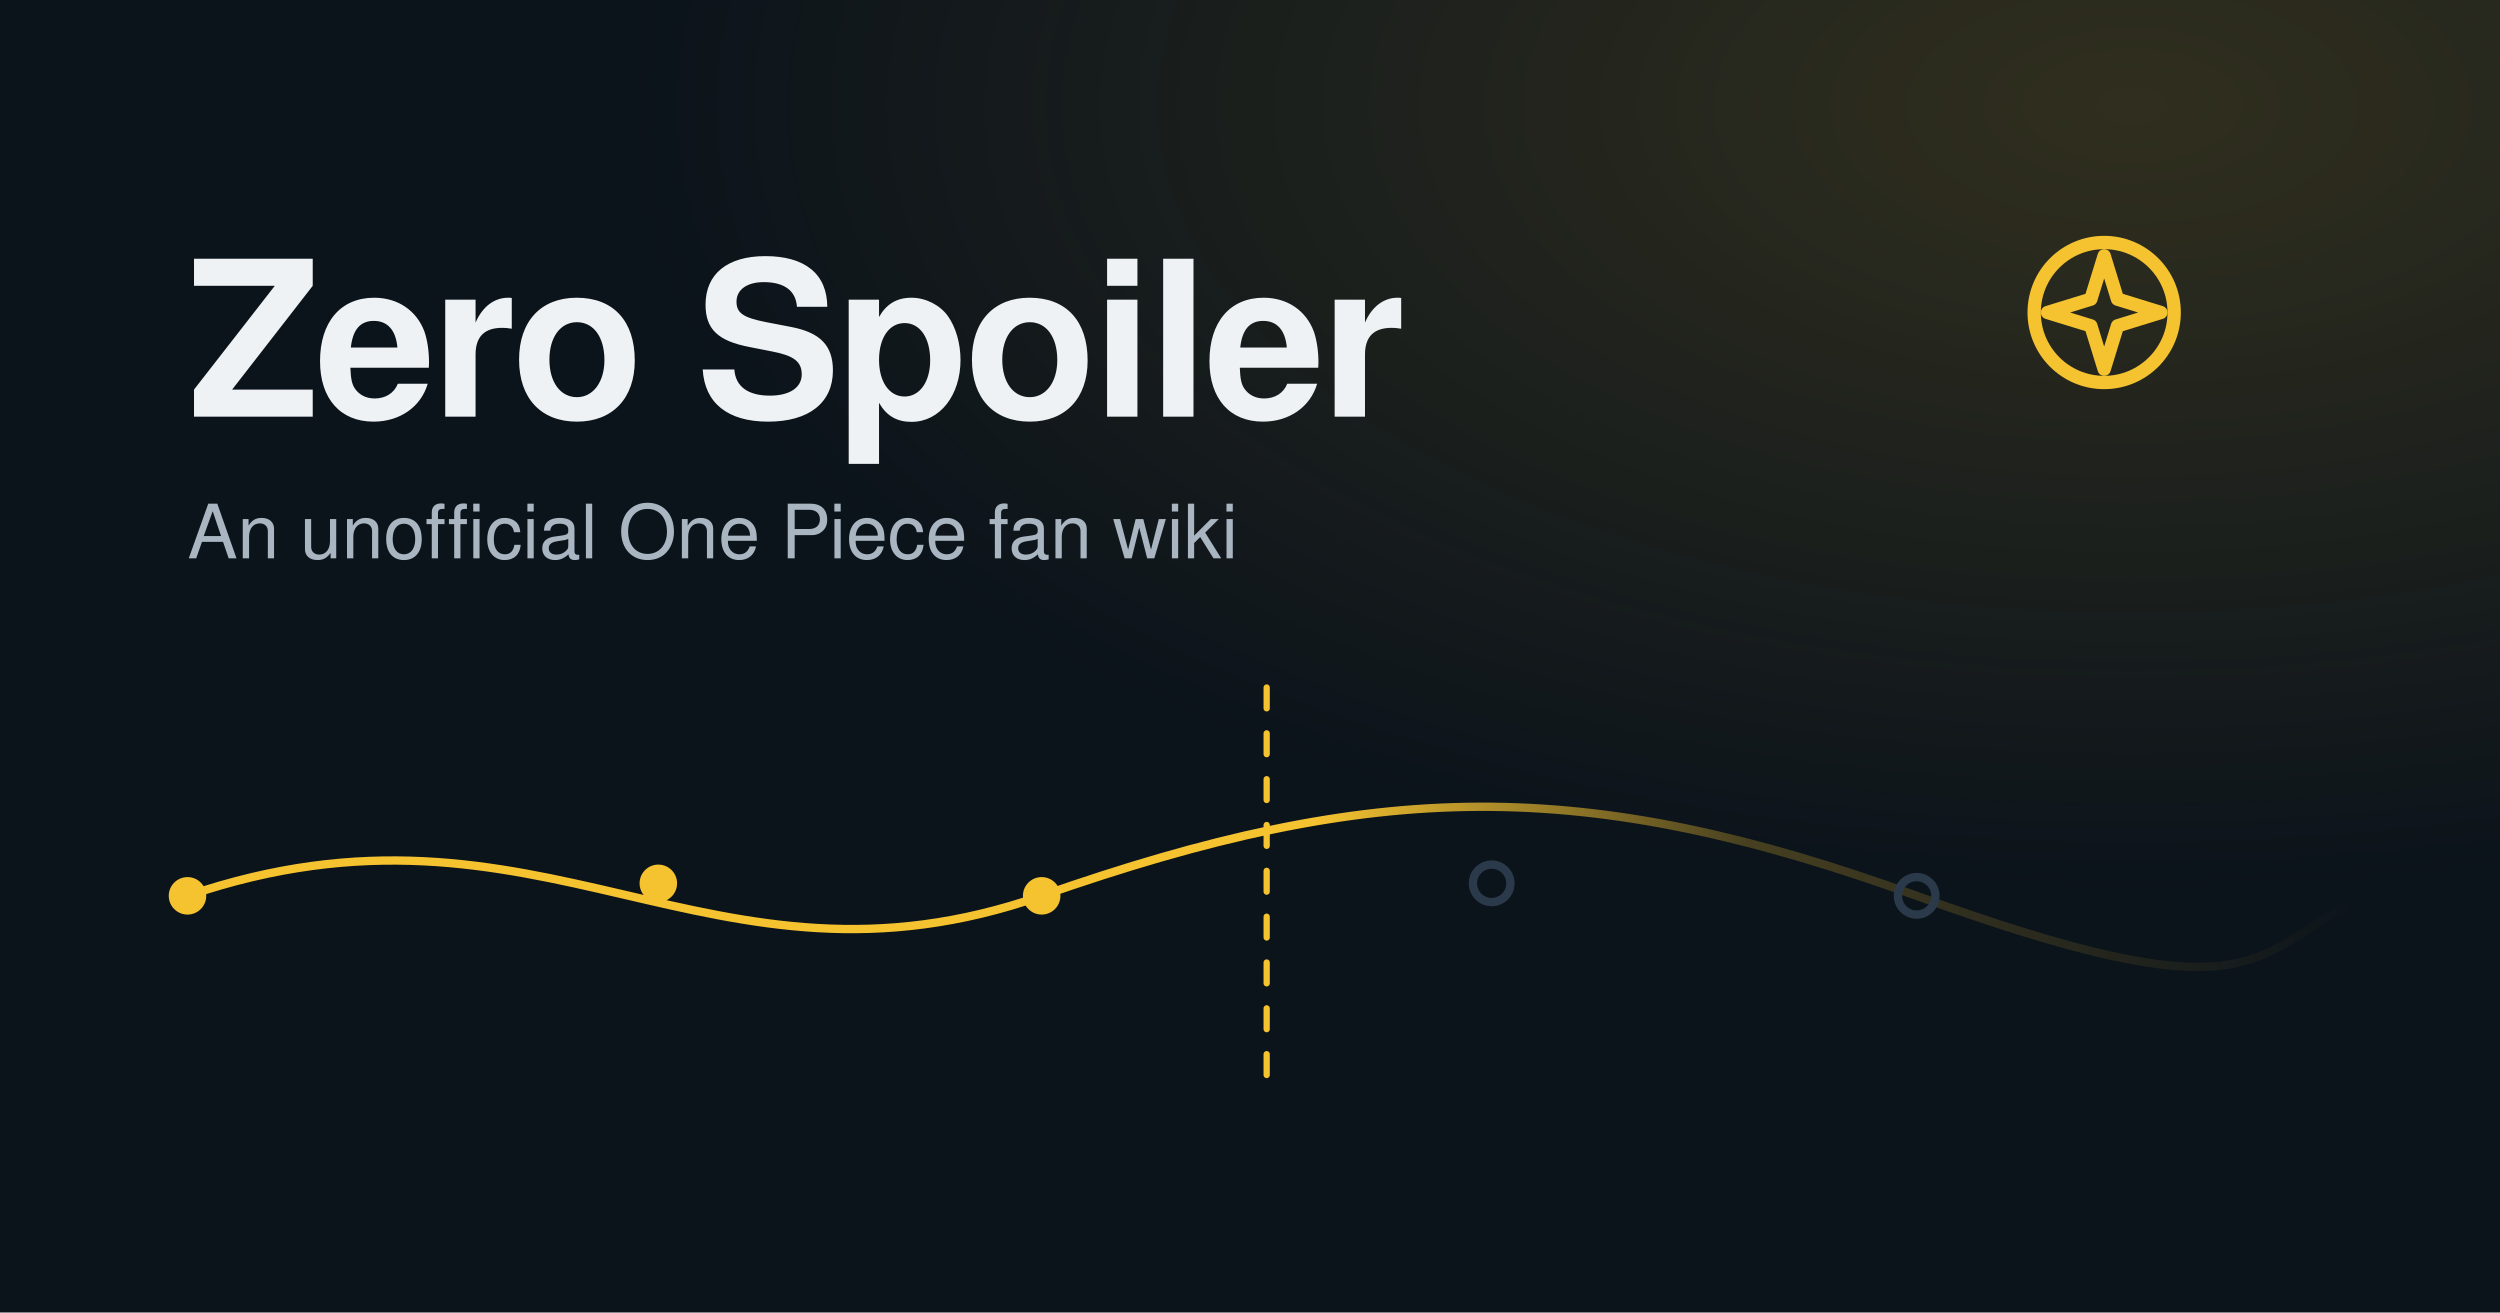
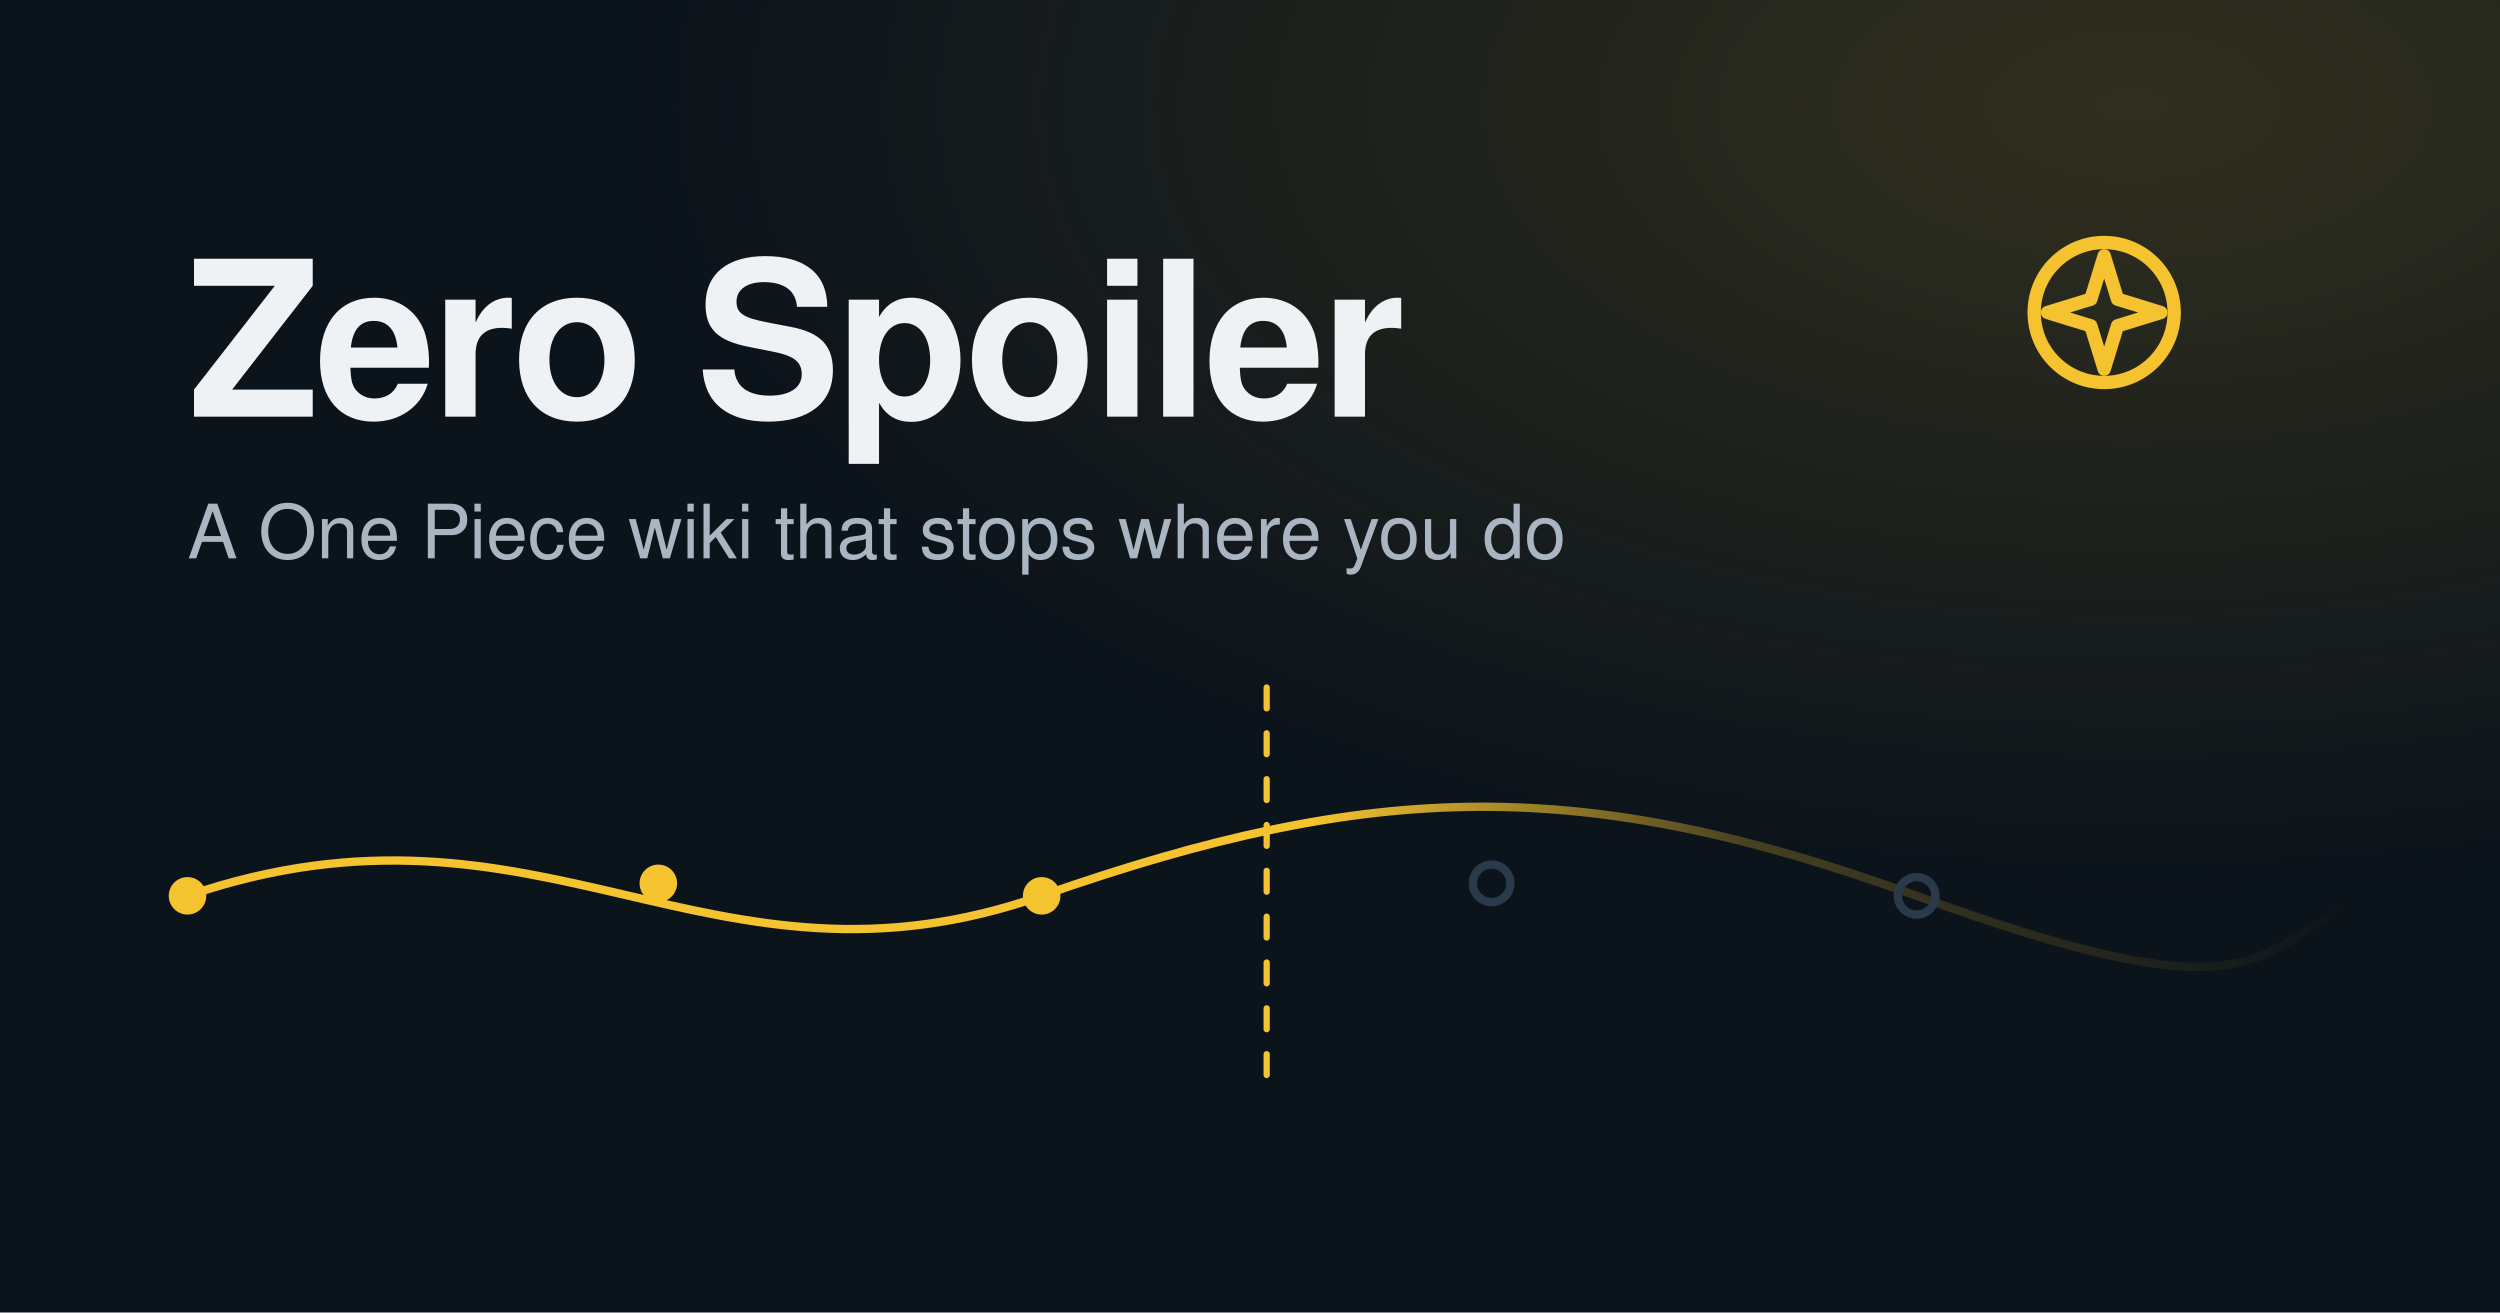
<svg xmlns="http://www.w3.org/2000/svg" viewBox="0 0 1200 630" width="1200" height="630">
  <defs>
    <linearGradient id="fog" x1="0" x2="1" y1="0" y2="0">
      <stop offset="0" stop-color="#f6c330" stop-opacity="1" />
      <stop offset="0.52" stop-color="#f6c330" stop-opacity="1" />
      <stop offset="0.72" stop-color="#f6c330" stop-opacity="0.25" />
      <stop offset="1" stop-color="#f6c330" stop-opacity="0" />
    </linearGradient>
    <radialGradient id="lantern" cx="0.85" cy="0.08" r="0.6">
      <stop offset="0" stop-color="#f6c330" stop-opacity="0.16" />
      <stop offset="1" stop-color="#f6c330" stop-opacity="0" />
    </radialGradient>
  </defs>
  <rect width="1200" height="630" fill="#0b131b" />
  <rect width="1200" height="630" fill="url(#lantern)" />
  <g fill="none" stroke="url(#fog)" stroke-width="4" stroke-linecap="round">
    <path d="M90 430 C 260 372, 340 486, 500 430 S 760 372, 920 430 S 1080 460, 1128 434" />
  </g>
  <g fill="#f6c330">
    <circle cx="90" cy="430" r="9" />
    <circle cx="316" cy="424" r="9" />
    <circle cx="500" cy="430" r="9" />
  </g>
  <g fill="none" stroke="#2b3a4a" stroke-width="4" stroke-linecap="round">
    <circle cx="716" cy="424" r="9" />
    <circle cx="920" cy="430" r="9" />
  </g>
  <path d="M608 330 V 520" stroke="#f6c330" stroke-width="3" stroke-dasharray="10 12" stroke-linecap="round" />
  <g fill="#eef2f5" font-family="Helvetica Neue, Helvetica, Arial, sans-serif">
    <text x="90" y="200" font-size="104" font-weight="700" letter-spacing="-2">Zero Spoiler</text>
-     <text x="90" y="268" font-size="36" fill="#a9b6c2">An unofficial One Piece fan wiki</text>
+     <text x="90" y="268" font-size="36" fill="#a9b6c2">A One Piece wiki that stops where you do</text>
  </g>
  <g transform="translate(1010 150) scale(3.2)" fill="none" stroke="#f6c330" stroke-width="2" stroke-linejoin="round" stroke-linecap="round">
    <circle cx="0" cy="0" r="10.5" />
    <path d="M0 -8.5 L2 -2 L8.5 0 L2 2 L0 8.5 L-2 2 L-8.5 0 L-2 -2 Z" />
  </g>
</svg>
